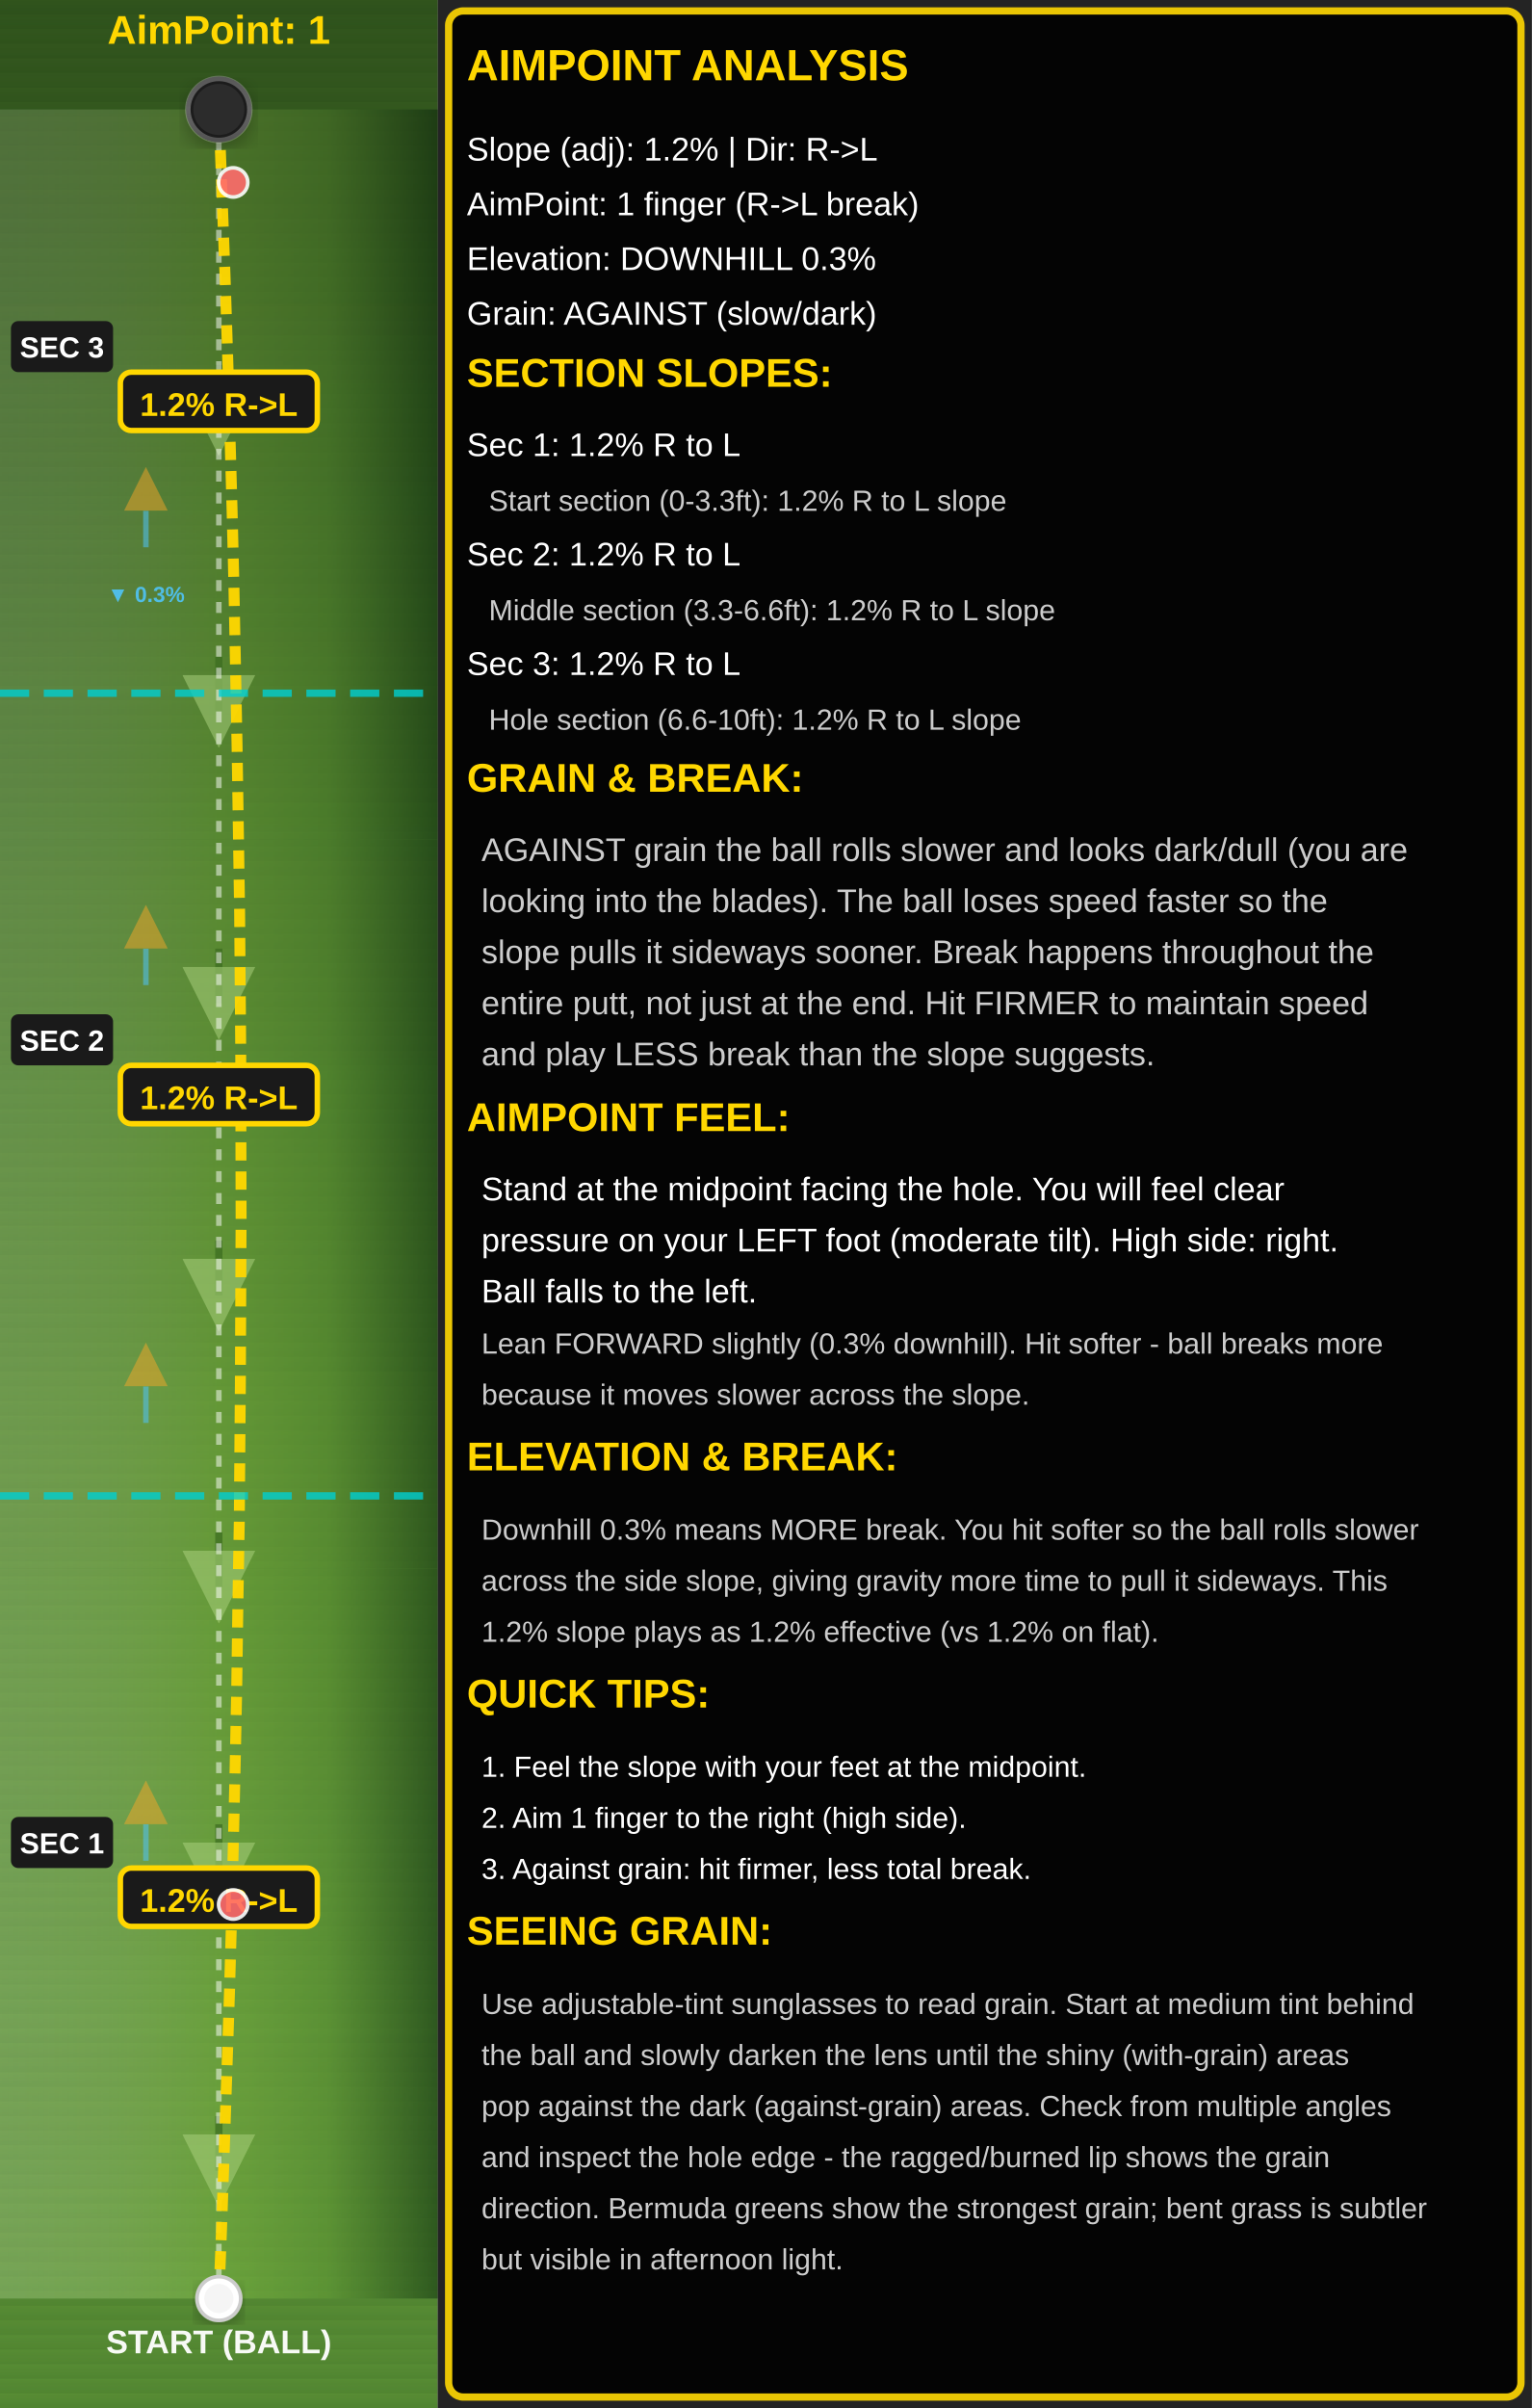
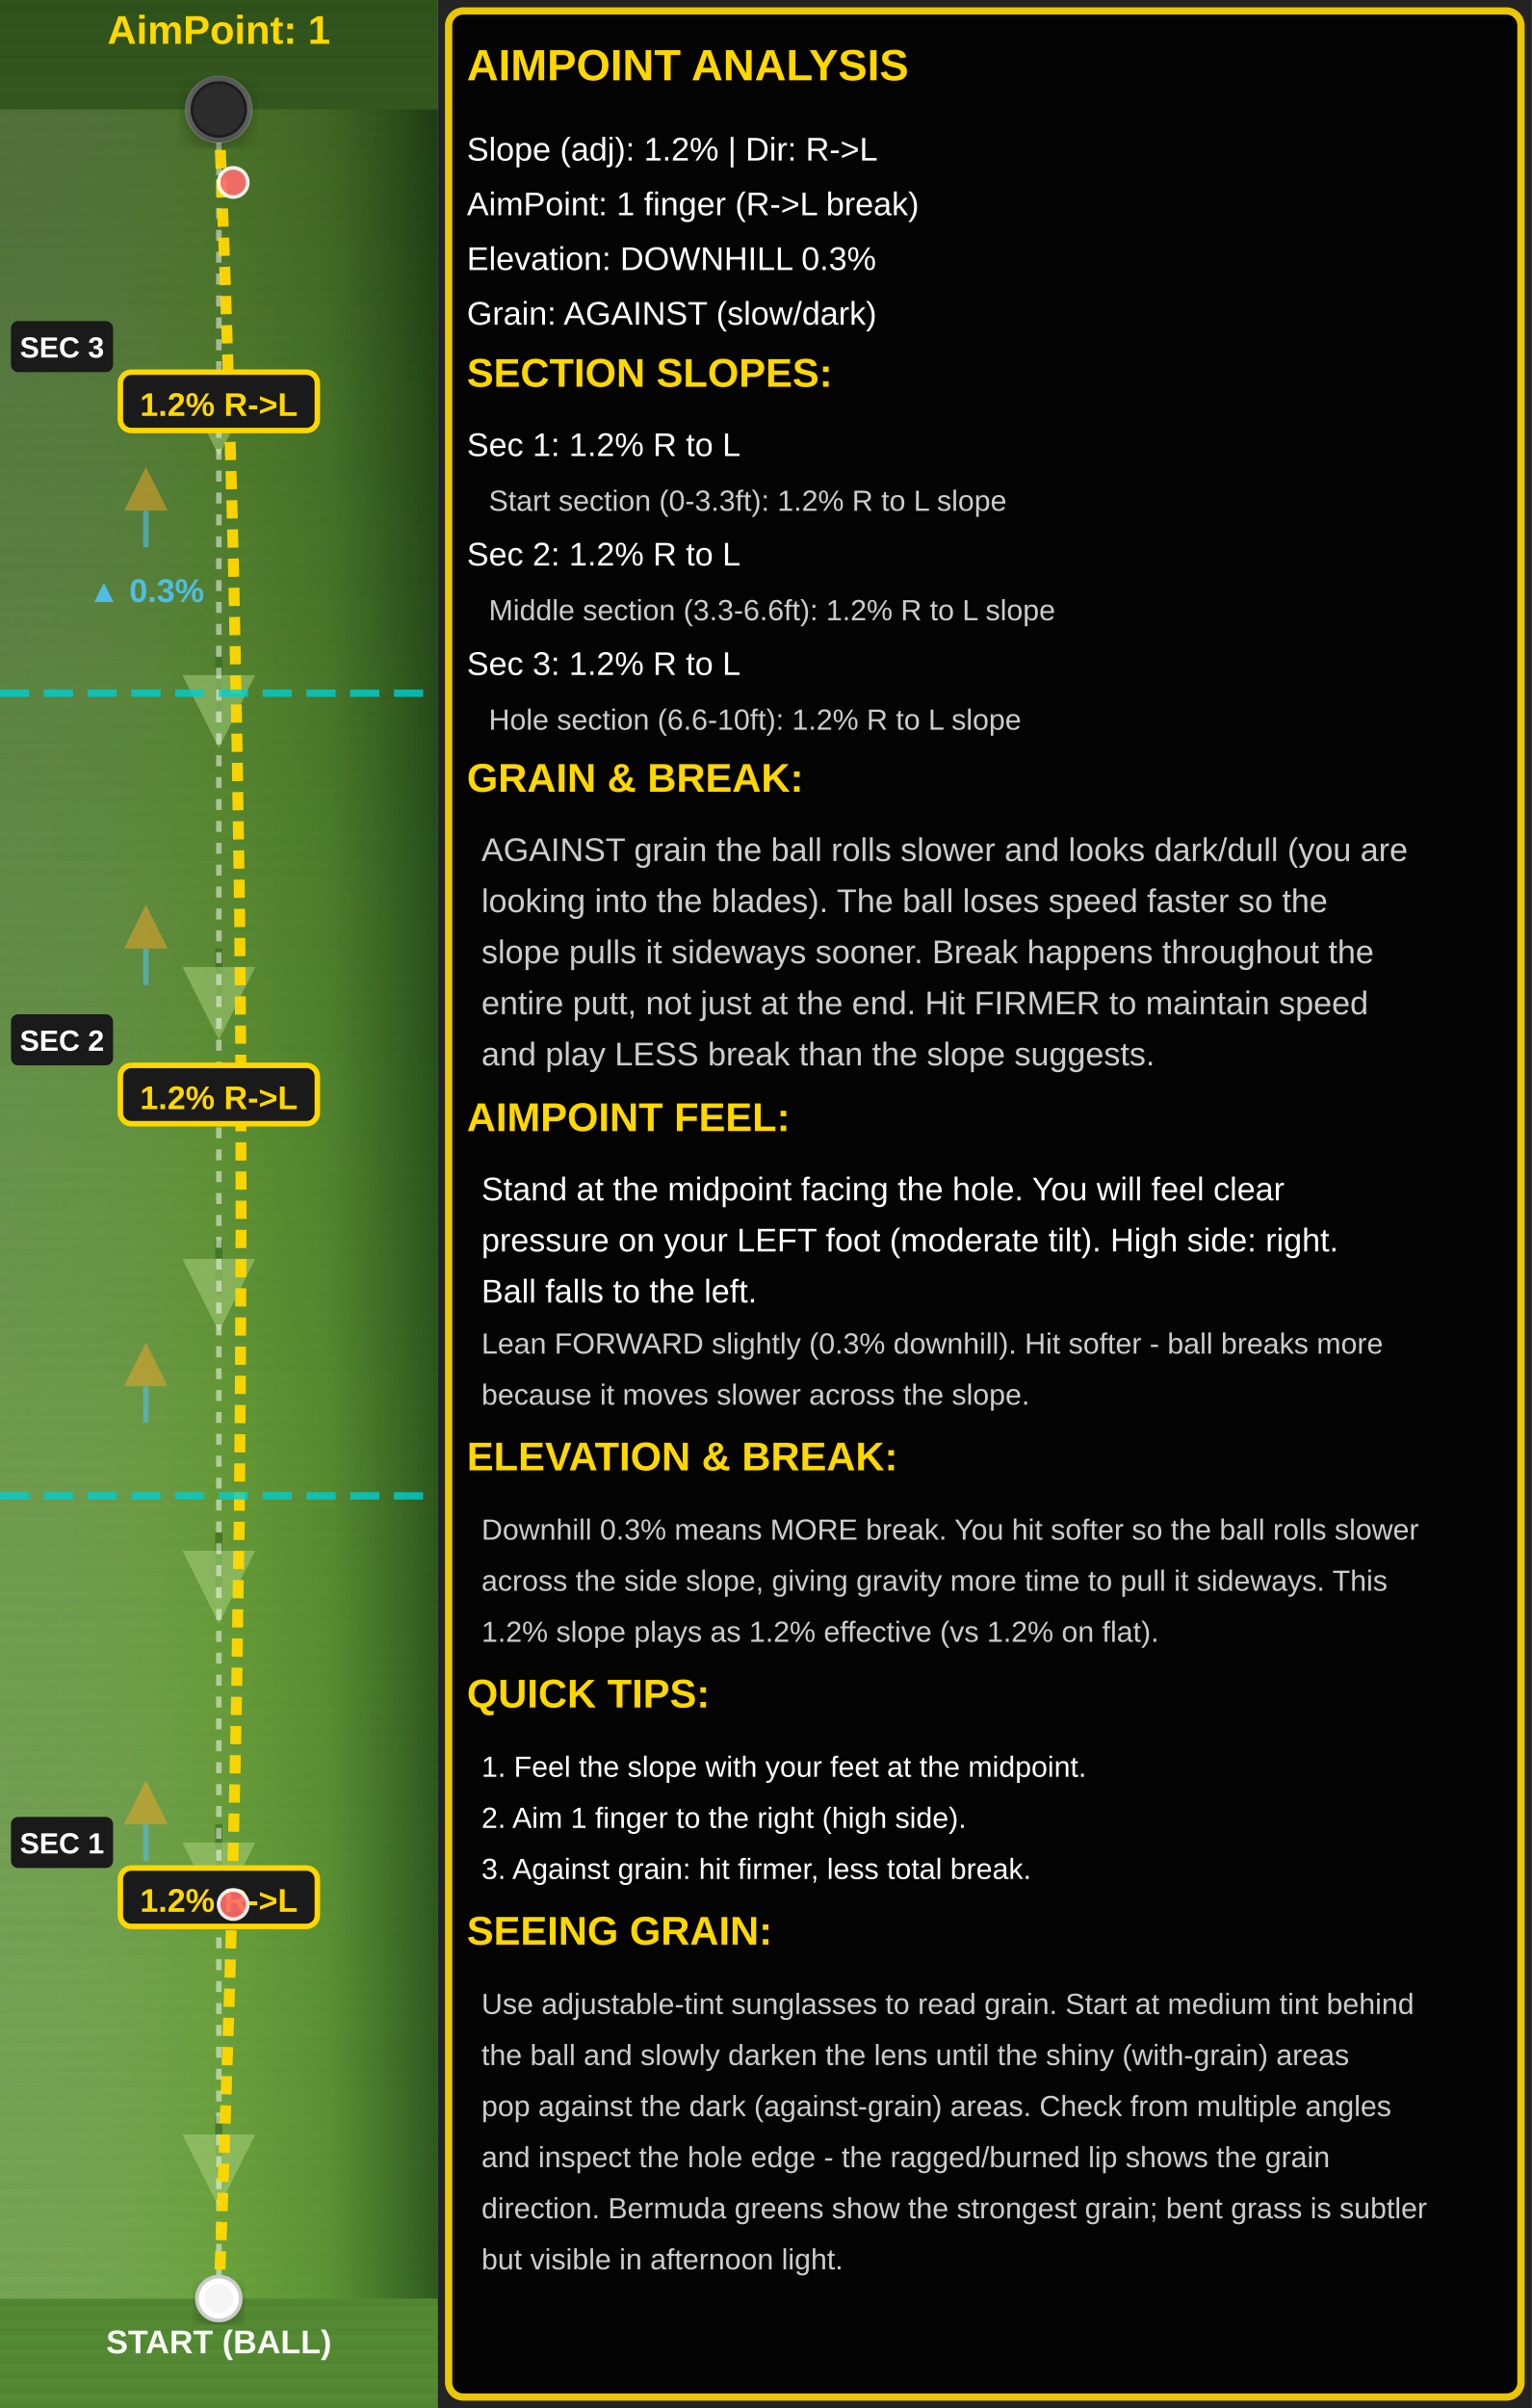
<svg xmlns="http://www.w3.org/2000/svg" width="420" height="660">
  <defs>
    <linearGradient id="baseGreen" x1="0%" y1="0%" x2="0%" y2="100%">
      <stop offset="0%" style="stop-color:#689F38;stop-opacity:1" />
      <stop offset="50%" style="stop-color:#558B2F;stop-opacity:1" />
      <stop offset="100%" style="stop-color:#4A7C27;stop-opacity:1" />
    </linearGradient>
    <linearGradient id="grainGradient" x1="0%" y1="0%" x2="0%" y2="100%">
      <stop offset="0%" style="stop-color:#0D1F0A;stop-opacity:0.7" />
      <stop offset="30%" style="stop-color:#1B3D14;stop-opacity:0.6" />
      <stop offset="60%" style="stop-color:#2E5A1F;stop-opacity:0.45" />
      <stop offset="100%" style="stop-color:#3E7B2F;stop-opacity:0.3" />
    </linearGradient>
    <linearGradient id="elevationGradient" x1="0%" y1="0%" x2="0%" y2="100%">
      <stop offset="0%" style="stop-color:#1B3D14;stop-opacity:0.55" />
      <stop offset="50%" style="stop-color:#689F38;stop-opacity:0.36" />
      <stop offset="100%" style="stop-color:#AED581;stop-opacity:0.16" />
    </linearGradient>
    <linearGradient id="breakGradientSec1" x1="0%" y1="0%" x2="100%" y2="0%">
      <stop offset="0%" style="stop-color:#C5E1A5;stop-opacity:0.389" />
      <stop offset="25%" style="stop-color:#AED581;stop-opacity:0.461" />
      <stop offset="50%" style="stop-color:#8BC34A;stop-opacity:0.569" />
      <stop offset="75%" style="stop-color:#689F38;stop-opacity:0.658" />
      <stop offset="100%" style="stop-color:#1B3D14;stop-opacity:0.748" />
    </linearGradient>
    <linearGradient id="breakGradientSec2" x1="0%" y1="0%" x2="100%" y2="0%">
      <stop offset="0%" style="stop-color:#C5E1A5;stop-opacity:0.389" />
      <stop offset="25%" style="stop-color:#AED581;stop-opacity:0.461" />
      <stop offset="50%" style="stop-color:#8BC34A;stop-opacity:0.569" />
      <stop offset="75%" style="stop-color:#689F38;stop-opacity:0.658" />
      <stop offset="100%" style="stop-color:#1B3D14;stop-opacity:0.748" />
    </linearGradient>
    <linearGradient id="breakGradientSec3" x1="0%" y1="0%" x2="100%" y2="0%">
      <stop offset="0%" style="stop-color:#C5E1A5;stop-opacity:0.389" />
      <stop offset="25%" style="stop-color:#AED581;stop-opacity:0.461" />
      <stop offset="50%" style="stop-color:#8BC34A;stop-opacity:0.569" />
      <stop offset="75%" style="stop-color:#689F38;stop-opacity:0.658" />
      <stop offset="100%" style="stop-color:#1B3D14;stop-opacity:0.748" />
    </linearGradient>
    <linearGradient id="holeGrainGradient" x1="50%" y1="0%" x2="50%" y2="100%">
      <stop offset="0%" style="stop-color:#999999;stop-opacity:0.6" />
      <stop offset="50%" style="stop-color:#CCCCCC;stop-opacity:0.5" />
      <stop offset="100%" style="stop-color:#FFFFFF;stop-opacity:0.3" />
    </linearGradient>
    <filter id="shadow">
      <feDropShadow dx="0" dy="2" stdDeviation="3" flood-opacity="0.3" />
    </filter>
    <marker id="arrowhead-grain" markerWidth="10" markerHeight="10" refX="5" refY="5" orient="auto">
      <polygon points="0,0 10,5 0,10" fill="#AED581" opacity="0.7" />
    </marker>
    <marker id="arrowhead-elev-up" markerWidth="8" markerHeight="8" refX="4" refY="8" orient="0">
      <polygon points="4,0 8,8 0,8" fill="#FFA726" opacity="0.85" />
    </marker>
    <marker id="arrowhead-elev-down" markerWidth="8" markerHeight="8" refX="4" refY="0" orient="0">
      <polygon points="0,0 8,0 4,8" fill="#4FC3F7" opacity="0.85" />
    </marker>
    <pattern id="grassTexture" x="0" y="0" width="4" height="4" patternUnits="userSpaceOnUse">
      <rect width="4" height="4" fill="url(#baseGreen)" opacity="0.95" />
      <line x1="0" y1="2" x2="4" y2="2" stroke="#5A9B3F" stroke-width="0.5" opacity="0.3" />
    </pattern>
  </defs>
  <rect width="120" height="660" fill="url(#baseGreen)" />
  <rect width="120" height="660" fill="url(#grassTexture)" opacity="0.3" />
  <rect width="120" height="660" fill="url(#elevationGradient)" opacity="0.7" />
  <rect x="0" y="430.0" width="120" height="200.0" fill="url(#breakGradientSec1)" opacity="1.0" />
  <rect x="0" y="230.0" width="120" height="200.0" fill="url(#breakGradientSec2)" opacity="1.0" />
  <rect x="0" y="30" width="120" height="200.0" fill="url(#breakGradientSec3)" opacity="1.0" />
  <rect width="120" height="660" fill="url(#grainGradient)" opacity="0.6" />
  <line x1="60.0" y1="100" x2="60.0" y2="115" stroke="#3A6B1F" stroke-width="2" opacity="0.7" marker-end="url(#arrowhead-grain)" />
  <line x1="60.0" y1="180" x2="60.0" y2="195" stroke="#3A6B1F" stroke-width="2" opacity="0.7" marker-end="url(#arrowhead-grain)" />
  <line x1="60.0" y1="260" x2="60.0" y2="275" stroke="#3A6B1F" stroke-width="2" opacity="0.7" marker-end="url(#arrowhead-grain)" />
  <line x1="60.0" y1="340" x2="60.0" y2="355" stroke="#3A6B1F" stroke-width="2" opacity="0.7" marker-end="url(#arrowhead-grain)" />
  <line x1="60.0" y1="420" x2="60.0" y2="435" stroke="#3A6B1F" stroke-width="2" opacity="0.7" marker-end="url(#arrowhead-grain)" />
  <line x1="60.0" y1="500" x2="60.0" y2="515" stroke="#3A6B1F" stroke-width="2" opacity="0.7" marker-end="url(#arrowhead-grain)" />
  <line x1="60.0" y1="580" x2="60.0" y2="595" stroke="#3A6B1F" stroke-width="2" opacity="0.7" marker-end="url(#arrowhead-grain)" />
  <line x1="40.0" y1="150" x2="40.0" y2="140" stroke="#4FC3F7" stroke-width="1.5" opacity="0.55" marker-end="url(#arrowhead-elev-up)" />
  <line x1="40.0" y1="270" x2="40.0" y2="260" stroke="#4FC3F7" stroke-width="1.5" opacity="0.55" marker-end="url(#arrowhead-elev-up)" />
  <line x1="40.0" y1="390" x2="40.0" y2="380" stroke="#4FC3F7" stroke-width="1.5" opacity="0.55" marker-end="url(#arrowhead-elev-up)" />
  <line x1="40.0" y1="510" x2="40.0" y2="500" stroke="#4FC3F7" stroke-width="1.5" opacity="0.55" marker-end="url(#arrowhead-elev-up)" />
-   <text x="40.0" y="165" font-family="Arial, sans-serif" font-size="6" fill="#4FC3F7" text-anchor="middle" font-weight="bold" opacity="0.9">▼ 0.3%</text>
+   <text x="40.0" y="165" font-family="Arial, sans-serif" font-size="9" fill="#4FC3F7" text-anchor="middle" font-weight="bold" opacity="0.9">▲ 0.3%</text>
  <line x1="60.0" y1="630" x2="60.0" y2="30.0" stroke="#FFFFFF" stroke-width="1.5" stroke-dasharray="3,3" opacity="0.5" />
  <path d="M 60.0 630.0 C 60.5 617.5, 61.0 604.6, 61.4 592.0 C 61.9 577.0, 62.4 561.5, 62.9 546.5 C 63.3 533.9, 63.6 521.0, 63.9 508.5 C 64.3 493.4, 64.6 477.9, 64.9 462.9 C 65.1 447.9, 65.3 432.4, 65.6 417.3 C 65.7 404.8, 65.8 391.9, 65.9 379.4 C 66.0 364.3, 66.0 348.8, 66.1 333.8 C 66.1 318.8, 66.0 303.3, 66.0 288.2 C 65.9 275.7, 65.8 262.8, 65.7 250.3 C 65.5 235.2, 65.2 219.7, 65.0 204.7 C 64.7 189.6, 64.4 174.2, 64.1 159.1 C 63.8 146.6, 63.5 133.7, 63.1 121.1 C 62.7 106.1, 62.2 90.6, 61.7 75.6 C 61.1 60.5, 60.6 45.0, 60.0 30.0" stroke="#FFD700" stroke-width="3" fill="none" stroke-dasharray="5,3" opacity="0.95" />
  <line x1="0" y1="410.0" x2="120" y2="410.0" stroke="#00CED1" stroke-width="2" opacity="0.8" stroke-dasharray="8,4" />
  <line x1="0" y1="190.0" x2="120" y2="190.0" stroke="#00CED1" stroke-width="2" opacity="0.8" stroke-dasharray="8,4" />
  <rect x="3" y="498.0" width="28" height="14" fill="#1A1A1A" rx="2" />
  <text x="17" y="508.0" font-family="Arial, sans-serif" font-size="8" fill="#FFFFFF" text-anchor="middle" font-weight="bold">SEC 1</text>
  <rect x="33.0" y="512.0" width="54" height="16" fill="#1A1A1A" rx="3" stroke="#FFD700" stroke-width="1.5" />
  <text x="60.0" y="524.0" font-family="Arial, sans-serif" font-size="9" fill="#FFD700" text-anchor="middle" font-weight="bold">1.2% R-&gt;L</text>
  <rect x="3" y="278.0" width="28" height="14" fill="#1A1A1A" rx="2" />
  <text x="17" y="288.0" font-family="Arial, sans-serif" font-size="8" fill="#FFFFFF" text-anchor="middle" font-weight="bold">SEC 2</text>
  <rect x="33.0" y="292.0" width="54" height="16" fill="#1A1A1A" rx="3" stroke="#FFD700" stroke-width="1.5" />
  <text x="60.0" y="304.0" font-family="Arial, sans-serif" font-size="9" fill="#FFD700" text-anchor="middle" font-weight="bold">1.2% R-&gt;L</text>
  <rect x="3" y="88.0" width="28" height="14" fill="#1A1A1A" rx="2" />
  <text x="17" y="98.0" font-family="Arial, sans-serif" font-size="8" fill="#FFFFFF" text-anchor="middle" font-weight="bold">SEC 3</text>
  <rect x="33.0" y="102.0" width="54" height="16" fill="#1A1A1A" rx="3" stroke="#FFD700" stroke-width="1.5" />
  <text x="60.0" y="114.0" font-family="Arial, sans-serif" font-size="9" fill="#FFD700" text-anchor="middle" font-weight="bold">1.2% R-&gt;L</text>
  <circle cx="63.934" cy="522" r="4" fill="#FF6B6B" opacity="0.9" stroke="#FFFFFF" stroke-width="1" />
  <circle cx="63.934" cy="50" r="4" fill="#FF6B6B" opacity="0.9" stroke="#FFFFFF" stroke-width="1" />
  <text x="60.0" y="12" font-family="Arial, sans-serif" font-size="11" fill="#FFD700" text-anchor="middle" font-weight="bold">AimPoint: 1</text>
  <circle cx="60.0" cy="30.0" r="9" fill="#1A1A1A" filter="url(#shadow)" />
  <circle cx="60.0" cy="30.0" r="7" fill="#2C2C2C" />
  <circle cx="60.0" cy="30.0" r="8.5" fill="none" stroke="url(#holeGrainGradient)" stroke-width="1.5" opacity="0.8" />
  <circle cx="60.0" cy="630" r="6" fill="#FFFFFF" stroke="#CCCCCC" stroke-width="1" filter="url(#shadow)" />
  <circle cx="60.0" cy="630" r="4" fill="#F5F5F5" />
  <text x="60.0" y="645" font-family="Arial, sans-serif" font-size="9" fill="#FFFFFF" text-anchor="middle" font-weight="bold" opacity="0.95">START (BALL)</text>
  <rect x="120" y="0" width="300" height="660" fill="#1A1A1A" opacity="0.95" />
  <rect x="123" y="3" width="294" height="654" fill="#000000" opacity="0.9" rx="4" stroke="#FFD700" stroke-width="2" />
  <text x="128" y="22" font-family="Arial, sans-serif" font-size="12" fill="#FFD700" font-weight="bold">AIMPOINT ANALYSIS</text>
  <text x="128" y="44" font-family="Arial, sans-serif" font-size="9" fill="#FFFFFF">Slope (adj): 1.2%  |  Dir: R-&gt;L</text>
  <text x="128" y="59" font-family="Arial, sans-serif" font-size="9" fill="#FFFFFF">AimPoint: 1 finger (R-&gt;L break)</text>
  <text x="128" y="74" font-family="Arial, sans-serif" font-size="9" fill="#FFFFFF">Elevation: DOWNHILL 0.3%</text>
  <text x="128" y="89" font-family="Arial, sans-serif" font-size="9" fill="#FFFFFF">Grain: AGAINST (slow/dark)</text>
  <text x="128" y="106" font-family="Arial, sans-serif" font-size="11" fill="#FFD700" font-weight="bold">SECTION SLOPES:</text>
  <text x="128" y="125" font-family="Arial, sans-serif" font-size="9" fill="#FFFFFF">Sec 1: 1.2% R to L</text>
  <text x="134" y="140" font-family="Arial, sans-serif" font-size="8" fill="#CCCCCC">Start section (0-3.3ft): 1.2% R to L slope</text>
  <text x="128" y="155" font-family="Arial, sans-serif" font-size="9" fill="#FFFFFF">Sec 2: 1.2% R to L</text>
  <text x="134" y="170" font-family="Arial, sans-serif" font-size="8" fill="#CCCCCC">Middle section (3.3-6.6ft): 1.2% R to L slope</text>
  <text x="128" y="185" font-family="Arial, sans-serif" font-size="9" fill="#FFFFFF">Sec 3: 1.2% R to L</text>
  <text x="134" y="200" font-family="Arial, sans-serif" font-size="8" fill="#CCCCCC">Hole section (6.6-10ft): 1.2% R to L slope</text>
  <text x="128" y="217" font-family="Arial, sans-serif" font-size="11" fill="#FFD700" font-weight="bold">GRAIN &amp; BREAK:</text>
  <text x="132" y="236" font-family="Arial, sans-serif" font-size="9" fill="#CCCCCC">AGAINST grain the ball rolls slower and looks dark/dull (you are</text>
  <text x="132" y="250" font-family="Arial, sans-serif" font-size="9" fill="#CCCCCC">looking into the blades). The ball loses speed faster so the</text>
  <text x="132" y="264" font-family="Arial, sans-serif" font-size="9" fill="#CCCCCC">slope pulls it sideways sooner. Break happens throughout the</text>
  <text x="132" y="278" font-family="Arial, sans-serif" font-size="9" fill="#CCCCCC">entire putt, not just at the end. Hit FIRMER to maintain speed</text>
  <text x="132" y="292" font-family="Arial, sans-serif" font-size="9" fill="#CCCCCC">and play LESS break than the slope suggests.</text>
  <text x="128" y="310" font-family="Arial, sans-serif" font-size="11" fill="#FFD700" font-weight="bold">AIMPOINT FEEL:</text>
  <text x="132" y="329" font-family="Arial, sans-serif" font-size="9" fill="#FFFFFF">Stand at the midpoint facing the hole. You will feel clear</text>
  <text x="132" y="343" font-family="Arial, sans-serif" font-size="9" fill="#FFFFFF">pressure on your LEFT foot (moderate tilt). High side: right.</text>
  <text x="132" y="357" font-family="Arial, sans-serif" font-size="9" fill="#FFFFFF">Ball falls to the left.</text>
  <text x="132" y="371" font-family="Arial, sans-serif" font-size="8" fill="#CCCCCC">Lean FORWARD slightly (0.3% downhill). Hit softer - ball breaks more</text>
  <text x="132" y="385" font-family="Arial, sans-serif" font-size="8" fill="#CCCCCC">because it moves slower across the slope.</text>
  <text x="128" y="403" font-family="Arial, sans-serif" font-size="11" fill="#FFD700" font-weight="bold">ELEVATION &amp; BREAK:</text>
  <text x="132" y="422" font-family="Arial, sans-serif" font-size="8" fill="#CCCCCC">Downhill 0.3% means MORE break. You hit softer so the ball rolls slower</text>
  <text x="132" y="436" font-family="Arial, sans-serif" font-size="8" fill="#CCCCCC">across the side slope, giving gravity more time to pull it sideways. This</text>
  <text x="132" y="450" font-family="Arial, sans-serif" font-size="8" fill="#CCCCCC">1.2% slope plays as 1.2% effective (vs 1.2% on flat).</text>
  <text x="128" y="468" font-family="Arial, sans-serif" font-size="11" fill="#FFD700" font-weight="bold">QUICK TIPS:</text>
  <text x="132" y="487" font-family="Arial, sans-serif" font-size="8" fill="#FFFFFF">1. Feel the slope with your feet at the midpoint.</text>
  <text x="132" y="501" font-family="Arial, sans-serif" font-size="8" fill="#FFFFFF">2. Aim 1 finger to the right (high side).</text>
  <text x="132" y="515" font-family="Arial, sans-serif" font-size="8" fill="#FFFFFF">3. Against grain: hit firmer, less total break.</text>
  <text x="128" y="533" font-family="Arial, sans-serif" font-size="11" fill="#FFD700" font-weight="bold">SEEING GRAIN:</text>
  <text x="132" y="552" font-family="Arial, sans-serif" font-size="8" fill="#CCCCCC">Use adjustable-tint sunglasses to read grain. Start at medium tint behind</text>
  <text x="132" y="566" font-family="Arial, sans-serif" font-size="8" fill="#CCCCCC">the ball and slowly darken the lens until the shiny (with-grain) areas</text>
  <text x="132" y="580" font-family="Arial, sans-serif" font-size="8" fill="#CCCCCC">pop against the dark (against-grain) areas. Check from multiple angles</text>
  <text x="132" y="594" font-family="Arial, sans-serif" font-size="8" fill="#CCCCCC">and inspect the hole edge - the ragged/burned lip shows the grain</text>
  <text x="132" y="608" font-family="Arial, sans-serif" font-size="8" fill="#CCCCCC">direction. Bermuda greens show the strongest grain; bent grass is subtler</text>
  <text x="132" y="622" font-family="Arial, sans-serif" font-size="8" fill="#CCCCCC">but visible in afternoon light.</text>
</svg>
